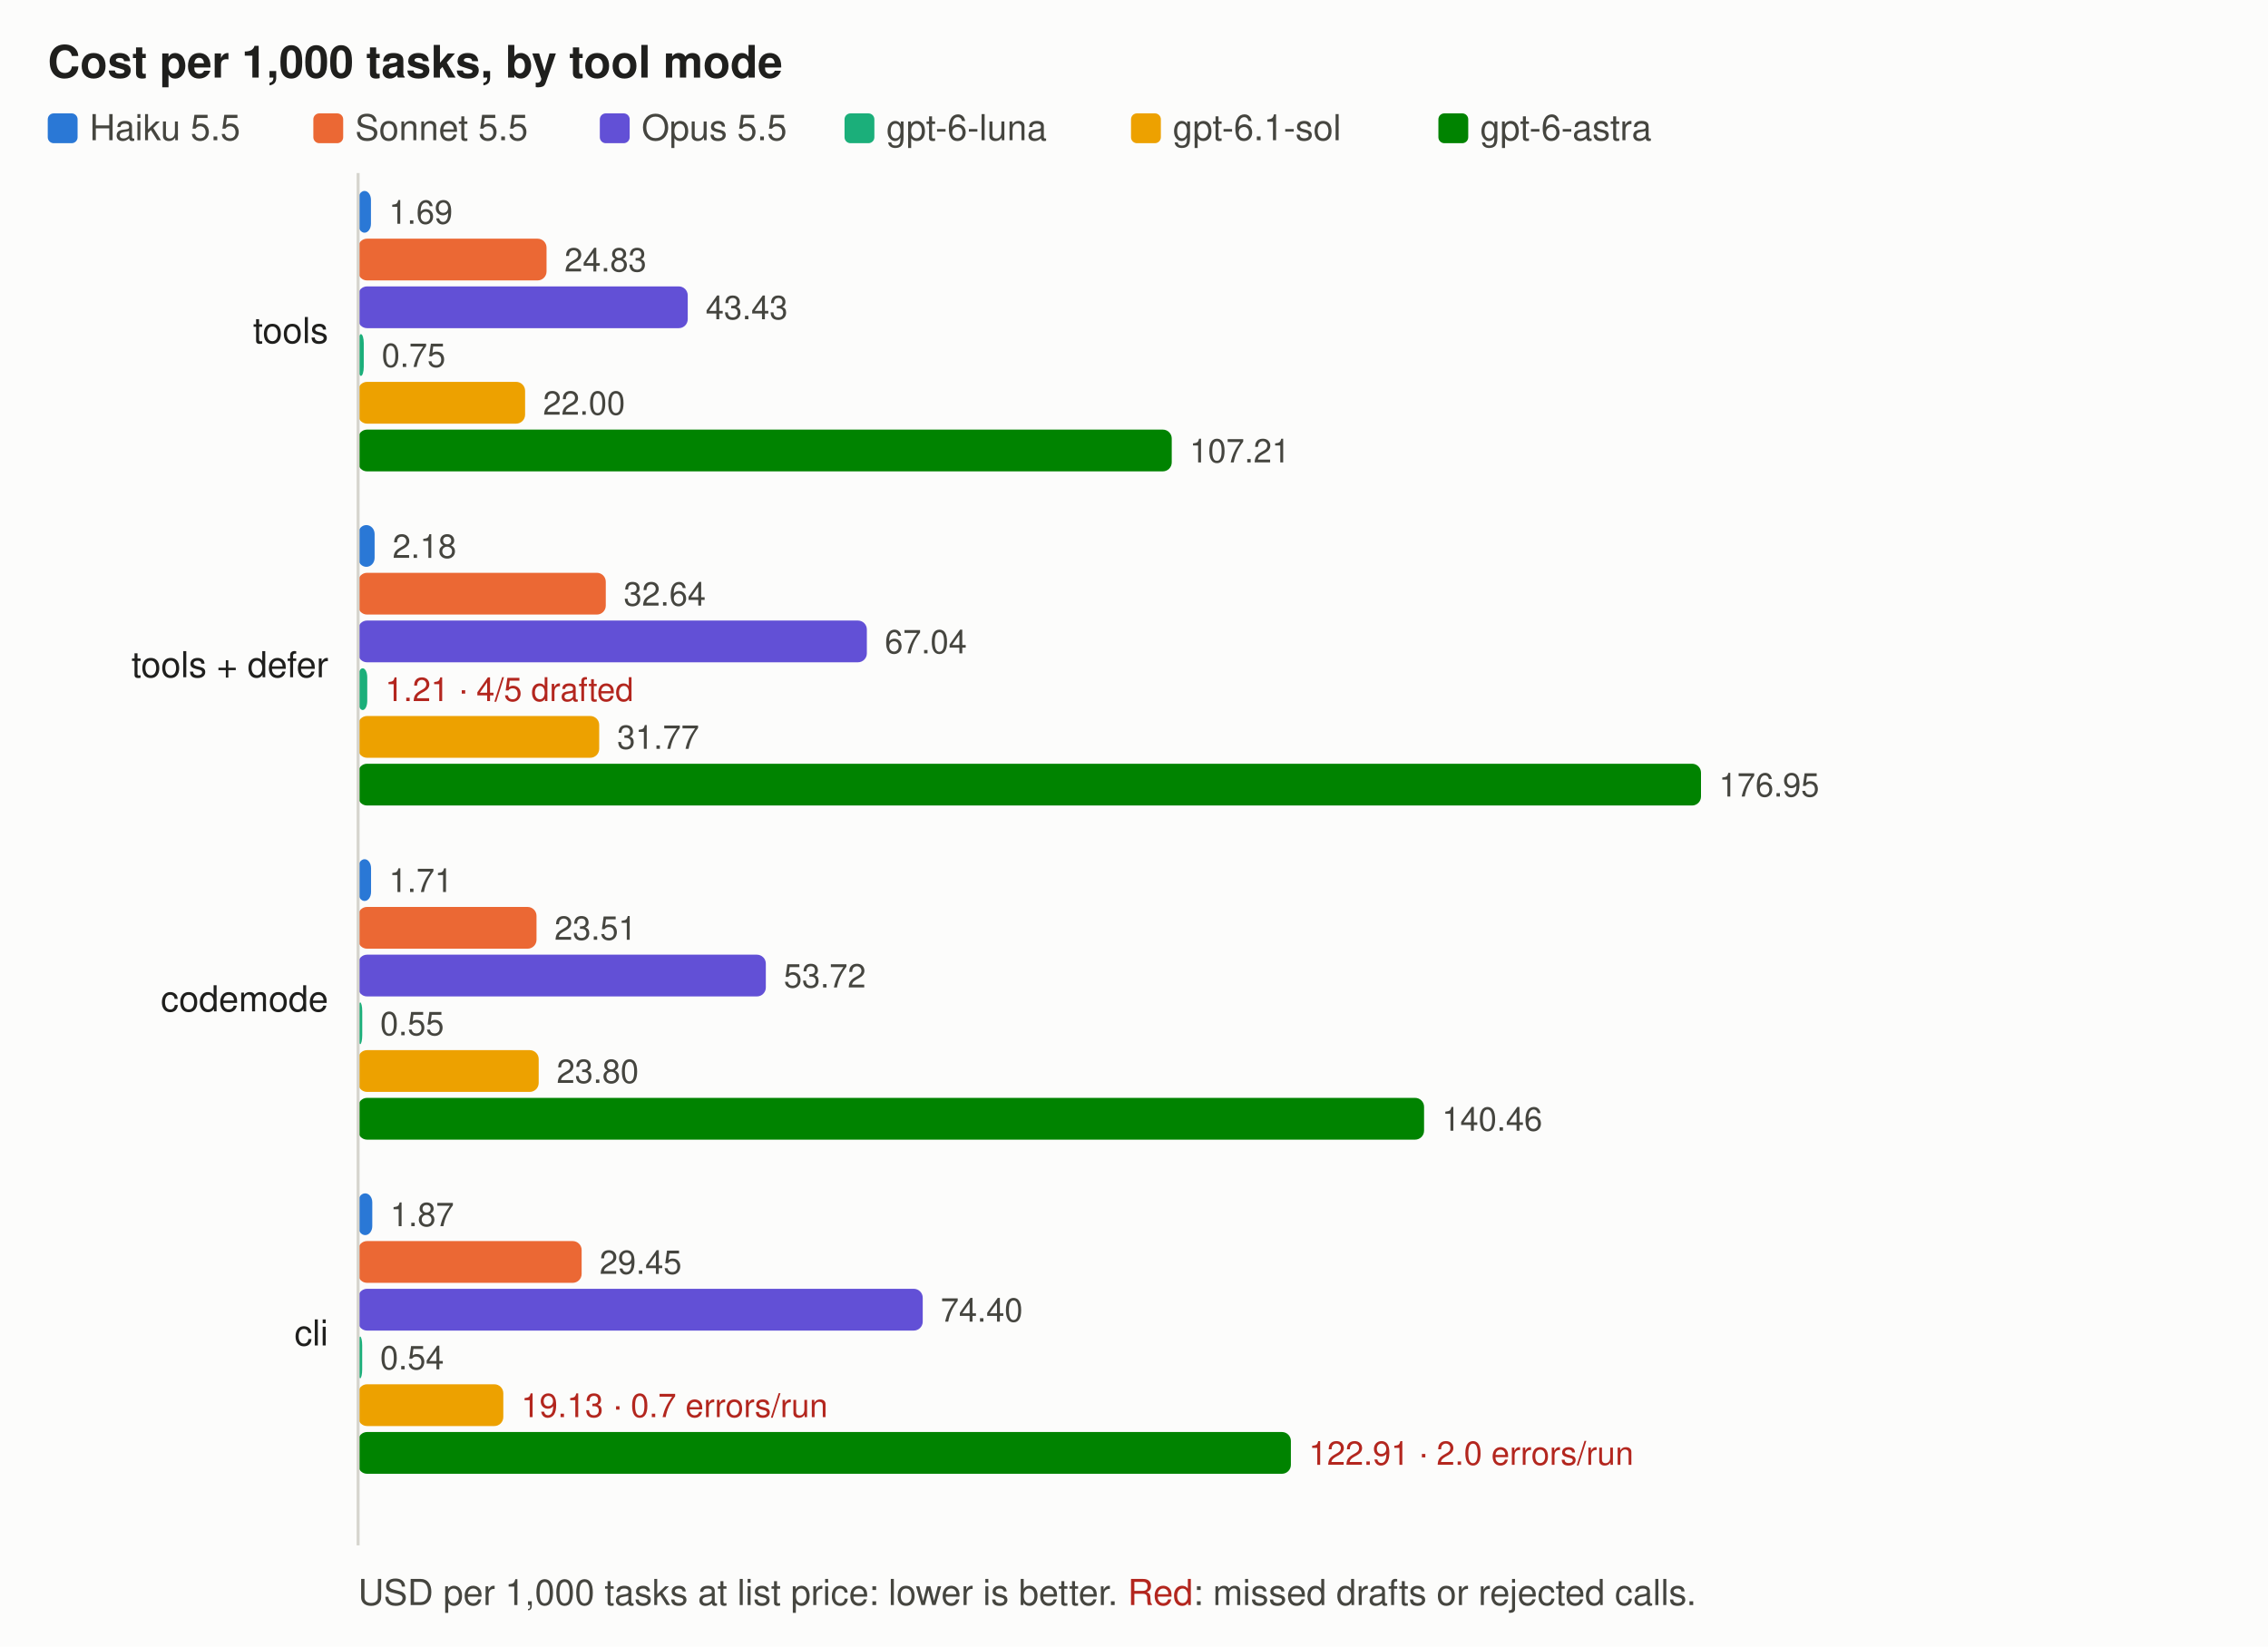
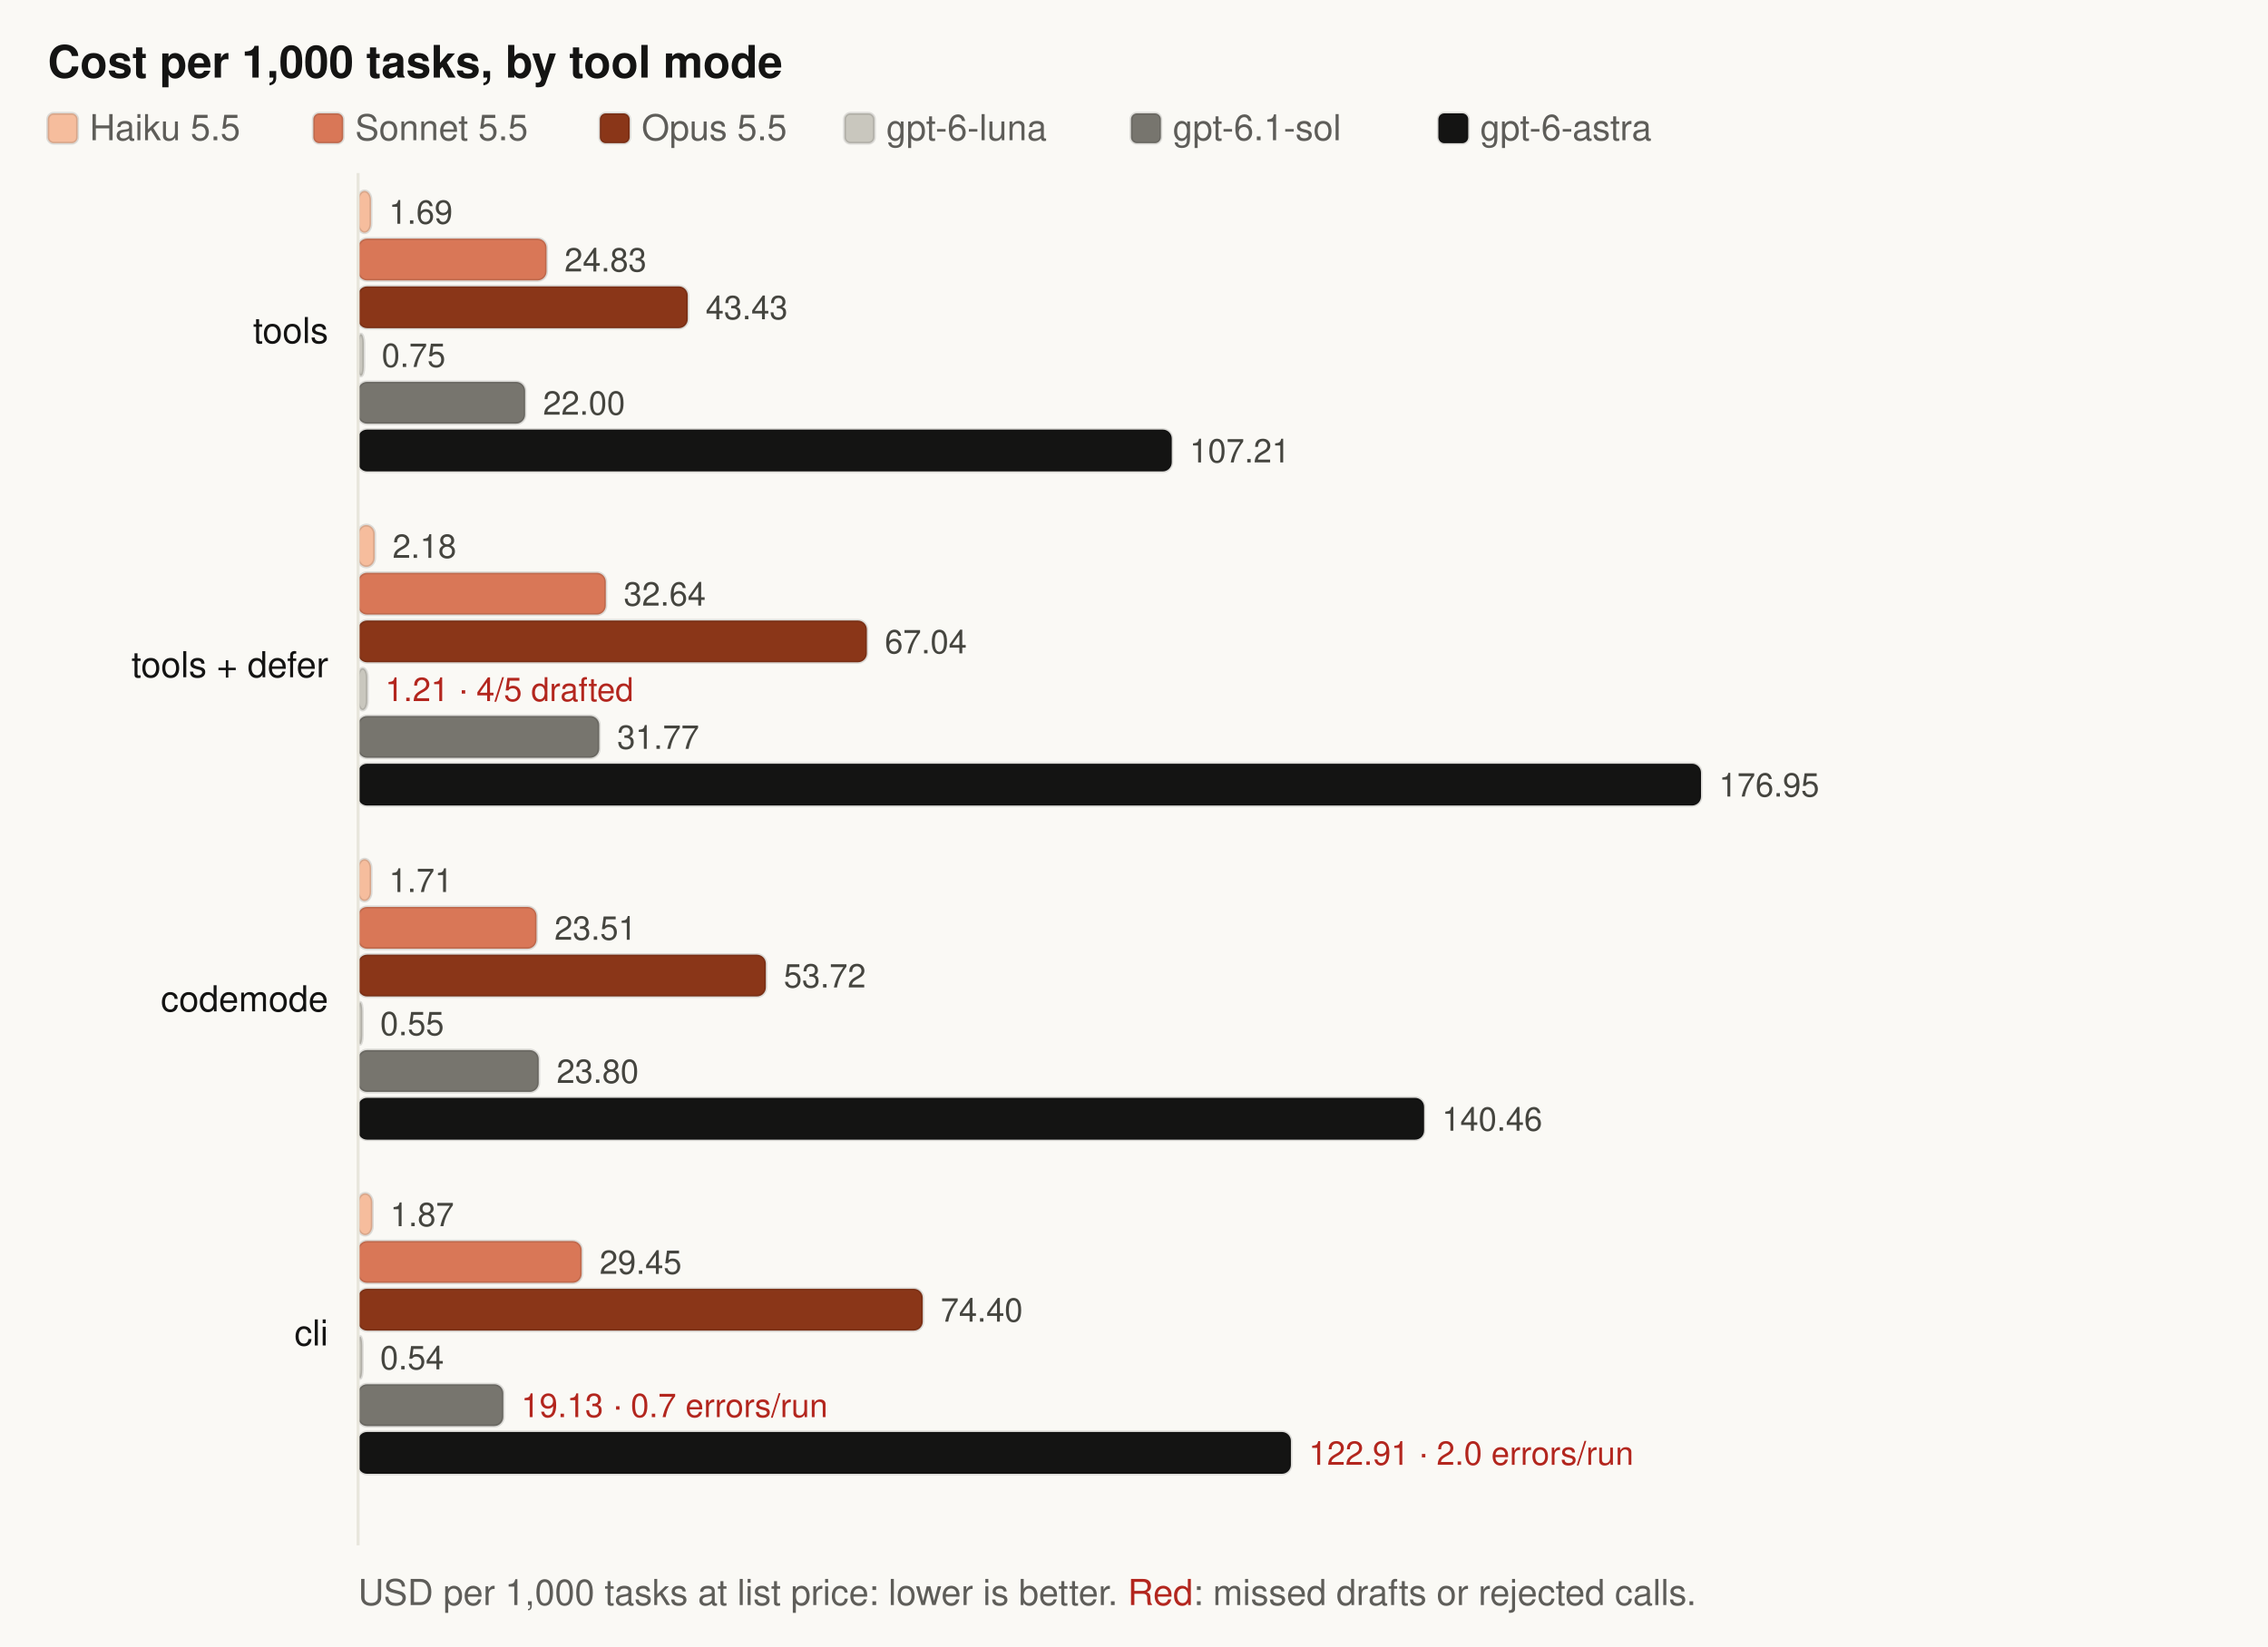
<svg xmlns="http://www.w3.org/2000/svg" width="760" height="552" viewBox="0 0 760 552" font-family="-apple-system, Segoe UI, Helvetica, Arial, sans-serif">
-   <rect width="760" height="552" fill="#fcfcfb" />
-   <text x="16" y="26" font-size="15" font-weight="600" fill="#1f1f1d">Cost per 1,000 tasks, by tool mode</text>
-   <rect x="16" y="38" width="10" height="10" rx="2" fill="#2a78d6" />
-   <text x="30" y="47" font-size="12" fill="#45453f">Haiku 5.5</text>
-   <rect x="105" y="38" width="10" height="10" rx="2" fill="#eb6834" />
-   <text x="119" y="47" font-size="12" fill="#45453f">Sonnet 5.5</text>
-   <rect x="201" y="38" width="10" height="10" rx="2" fill="#6250d6" />
-   <text x="215" y="47" font-size="12" fill="#45453f">Opus 5.5</text>
-   <rect x="283" y="38" width="10" height="10" rx="2" fill="#1baf7a" />
-   <text x="297" y="47" font-size="12" fill="#45453f">gpt-6-luna</text>
-   <rect x="379" y="38" width="10" height="10" rx="2" fill="#eda100" />
-   <text x="393" y="47" font-size="12" fill="#45453f">gpt-6.1-sol</text>
-   <rect x="482" y="38" width="10" height="10" rx="2" fill="#008300" />
-   <text x="496" y="47" font-size="12" fill="#45453f">gpt-6-astra</text>
-   <text x="110" y="115" font-size="12" text-anchor="end" fill="#1f1f1d">tools</text>
-   <rect x="120" y="64" width="4.308" height="14" rx="3" fill="#2a78d6" />
+   <rect width="760" height="552" fill="#faf9f5" />
+   <text x="16" y="26" font-size="15" font-weight="600" fill="#141413">Cost per 1,000 tasks, by tool mode</text>
+   <rect x="16" y="38" width="10" height="10" rx="2" fill="#f6bd9d" stroke="#0000001f" />
+   <text x="30" y="47" font-size="12" fill="#5e5d59">Haiku 5.5</text>
+   <rect x="105" y="38" width="10" height="10" rx="2" fill="#d97757" stroke="#0000001f" />
+   <text x="119" y="47" font-size="12" fill="#5e5d59">Sonnet 5.5</text>
+   <rect x="201" y="38" width="10" height="10" rx="2" fill="#8a3618" stroke="#0000001f" />
+   <text x="215" y="47" font-size="12" fill="#5e5d59">Opus 5.5</text>
+   <rect x="283" y="38" width="10" height="10" rx="2" fill="#c9c7be" stroke="#0000001f" />
+   <text x="297" y="47" font-size="12" fill="#5e5d59">gpt-6-luna</text>
+   <rect x="379" y="38" width="10" height="10" rx="2" fill="#77756e" stroke="#0000001f" />
+   <text x="393" y="47" font-size="12" fill="#5e5d59">gpt-6.1-sol</text>
+   <rect x="482" y="38" width="10" height="10" rx="2" fill="#141413" stroke="#0000001f" />
+   <text x="496" y="47" font-size="12" fill="#5e5d59">gpt-6-astra</text>
+   <text x="110" y="115" font-size="12" text-anchor="end" fill="#141413">tools</text>
+   <rect x="120" y="64" width="4.308" height="14" rx="3" fill="#f6bd9d" stroke="#0000001f" />
  <text x="130.308" y="75" font-size="11" fill="#45453f">1.69</text>
-   <rect x="120" y="80" width="63.143" height="14" rx="3" fill="#eb6834" />
+   <rect x="120" y="80" width="63.143" height="14" rx="3" fill="#d97757" stroke="#0000001f" />
  <text x="189.143" y="91" font-size="11" fill="#45453f">24.83</text>
-   <rect x="120" y="96" width="110.458" height="14" rx="3" fill="#6250d6" />
+   <rect x="120" y="96" width="110.458" height="14" rx="3" fill="#8a3618" stroke="#0000001f" />
  <text x="236.458" y="107" font-size="11" fill="#45453f">43.43</text>
-   <rect x="120" y="112" width="1.898" height="14" rx="3" fill="#1baf7a" />
+   <rect x="120" y="112" width="1.898" height="14" rx="3" fill="#c9c7be" stroke="#0000001f" />
  <text x="127.898" y="123" font-size="11" fill="#45453f">0.75</text>
-   <rect x="120" y="128" width="55.958" height="14" rx="3" fill="#eda100" />
+   <rect x="120" y="128" width="55.958" height="14" rx="3" fill="#77756e" stroke="#0000001f" />
  <text x="181.958" y="139" font-size="11" fill="#45453f">22.00</text>
-   <rect x="120" y="144" width="272.647" height="14" rx="3" fill="#008300" />
+   <rect x="120" y="144" width="272.647" height="14" rx="3" fill="#141413" stroke="#0000001f" />
  <text x="398.647" y="155" font-size="11" fill="#45453f">107.21</text>
-   <text x="110" y="227" font-size="12" text-anchor="end" fill="#1f1f1d">tools + defer</text>
-   <rect x="120" y="176" width="5.533" height="14" rx="3" fill="#2a78d6" />
+   <text x="110" y="227" font-size="12" text-anchor="end" fill="#141413">tools + defer</text>
+   <rect x="120" y="176" width="5.533" height="14" rx="3" fill="#f6bd9d" stroke="#0000001f" />
  <text x="131.533" y="187" font-size="11" fill="#45453f">2.18</text>
-   <rect x="120" y="192" width="82.996" height="14" rx="3" fill="#eb6834" />
+   <rect x="120" y="192" width="82.996" height="14" rx="3" fill="#d97757" stroke="#0000001f" />
  <text x="208.996" y="203" font-size="11" fill="#45453f">32.64</text>
-   <rect x="120" y="208" width="170.48" height="14" rx="3" fill="#6250d6" />
+   <rect x="120" y="208" width="170.48" height="14" rx="3" fill="#8a3618" stroke="#0000001f" />
  <text x="296.48" y="219" font-size="11" fill="#45453f">67.04</text>
-   <rect x="120" y="224" width="3.066" height="14" rx="3" fill="#1baf7a" />
+   <rect x="120" y="224" width="3.066" height="14" rx="3" fill="#c9c7be" stroke="#0000001f" />
  <text x="129.066" y="235" font-size="11" fill="#b3261e">1.21 · 4/5 drafted</text>
-   <rect x="120" y="240" width="80.792" height="14" rx="3" fill="#eda100" />
+   <rect x="120" y="240" width="80.792" height="14" rx="3" fill="#77756e" stroke="#0000001f" />
  <text x="206.792" y="251" font-size="11" fill="#45453f">31.77</text>
-   <rect x="120" y="256" width="450" height="14" rx="3" fill="#008300" />
+   <rect x="120" y="256" width="450" height="14" rx="3" fill="#141413" stroke="#0000001f" />
  <text x="576" y="267" font-size="11" fill="#45453f">176.95</text>
-   <text x="110" y="339" font-size="12" text-anchor="end" fill="#1f1f1d">codemode</text>
-   <rect x="120" y="288" width="4.339" height="14" rx="3" fill="#2a78d6" />
+   <text x="110" y="339" font-size="12" text-anchor="end" fill="#141413">codemode</text>
+   <rect x="120" y="288" width="4.339" height="14" rx="3" fill="#f6bd9d" stroke="#0000001f" />
  <text x="130.339" y="299" font-size="11" fill="#45453f">1.71</text>
-   <rect x="120" y="304" width="59.785" height="14" rx="3" fill="#eb6834" />
+   <rect x="120" y="304" width="59.785" height="14" rx="3" fill="#d97757" stroke="#0000001f" />
  <text x="185.785" y="315" font-size="11" fill="#45453f">23.51</text>
-   <rect x="120" y="320" width="136.627" height="14" rx="3" fill="#6250d6" />
+   <rect x="120" y="320" width="136.627" height="14" rx="3" fill="#8a3618" stroke="#0000001f" />
  <text x="262.627" y="331" font-size="11" fill="#45453f">53.72</text>
-   <rect x="120" y="336" width="1.388" height="14" rx="3" fill="#1baf7a" />
+   <rect x="120" y="336" width="1.388" height="14" rx="3" fill="#c9c7be" stroke="#0000001f" />
  <text x="127.388" y="347" font-size="11" fill="#45453f">0.55</text>
-   <rect x="120" y="352" width="60.514" height="14" rx="3" fill="#eda100" />
+   <rect x="120" y="352" width="60.514" height="14" rx="3" fill="#77756e" stroke="#0000001f" />
  <text x="186.514" y="363" font-size="11" fill="#45453f">23.80</text>
-   <rect x="120" y="368" width="357.201" height="14" rx="3" fill="#008300" />
+   <rect x="120" y="368" width="357.201" height="14" rx="3" fill="#141413" stroke="#0000001f" />
  <text x="483.201" y="379" font-size="11" fill="#45453f">140.46</text>
-   <text x="110" y="451" font-size="12" text-anchor="end" fill="#1f1f1d">cli</text>
-   <rect x="120" y="400" width="4.752" height="14" rx="3" fill="#2a78d6" />
+   <text x="110" y="451" font-size="12" text-anchor="end" fill="#141413">cli</text>
+   <rect x="120" y="400" width="4.752" height="14" rx="3" fill="#f6bd9d" stroke="#0000001f" />
  <text x="130.752" y="411" font-size="11" fill="#45453f">1.87</text>
-   <rect x="120" y="416" width="74.907" height="14" rx="3" fill="#eb6834" />
+   <rect x="120" y="416" width="74.907" height="14" rx="3" fill="#d97757" stroke="#0000001f" />
  <text x="200.907" y="427" font-size="11" fill="#45453f">29.45</text>
-   <rect x="120" y="432" width="189.204" height="14" rx="3" fill="#6250d6" />
+   <rect x="120" y="432" width="189.204" height="14" rx="3" fill="#8a3618" stroke="#0000001f" />
  <text x="315.204" y="443" font-size="11" fill="#45453f">74.40</text>
-   <rect x="120" y="448" width="1.37" height="14" rx="3" fill="#1baf7a" />
+   <rect x="120" y="448" width="1.37" height="14" rx="3" fill="#c9c7be" stroke="#0000001f" />
  <text x="127.37" y="459" font-size="11" fill="#45453f">0.54</text>
-   <rect x="120" y="464" width="48.657" height="14" rx="3" fill="#eda100" />
+   <rect x="120" y="464" width="48.657" height="14" rx="3" fill="#77756e" stroke="#0000001f" />
  <text x="174.657" y="475" font-size="11" fill="#b3261e">19.13 · 0.7 errors/run</text>
-   <rect x="120" y="480" width="312.573" height="14" rx="3" fill="#008300" />
+   <rect x="120" y="480" width="312.573" height="14" rx="3" fill="#141413" stroke="#0000001f" />
  <text x="438.573" y="491" font-size="11" fill="#b3261e">122.91 · 2.0 errors/run</text>
-   <line x1="120" y1="58" x2="120" y2="518" stroke="#d6d5ce" />
-   <text x="120" y="538" font-size="12" fill="#45453f">USD per 1,000 tasks at list price: lower is better. <tspan fill="#b3261e">Red</tspan>: missed drafts or rejected calls.</text>
+   <line x1="120" y1="58" x2="120" y2="518" stroke="#e8e6dc" />
+   <text x="120" y="538" font-size="12" fill="#5e5d59">USD per 1,000 tasks at list price: lower is better. <tspan fill="#b3261e">Red</tspan>: missed drafts or rejected calls.</text>
</svg>
